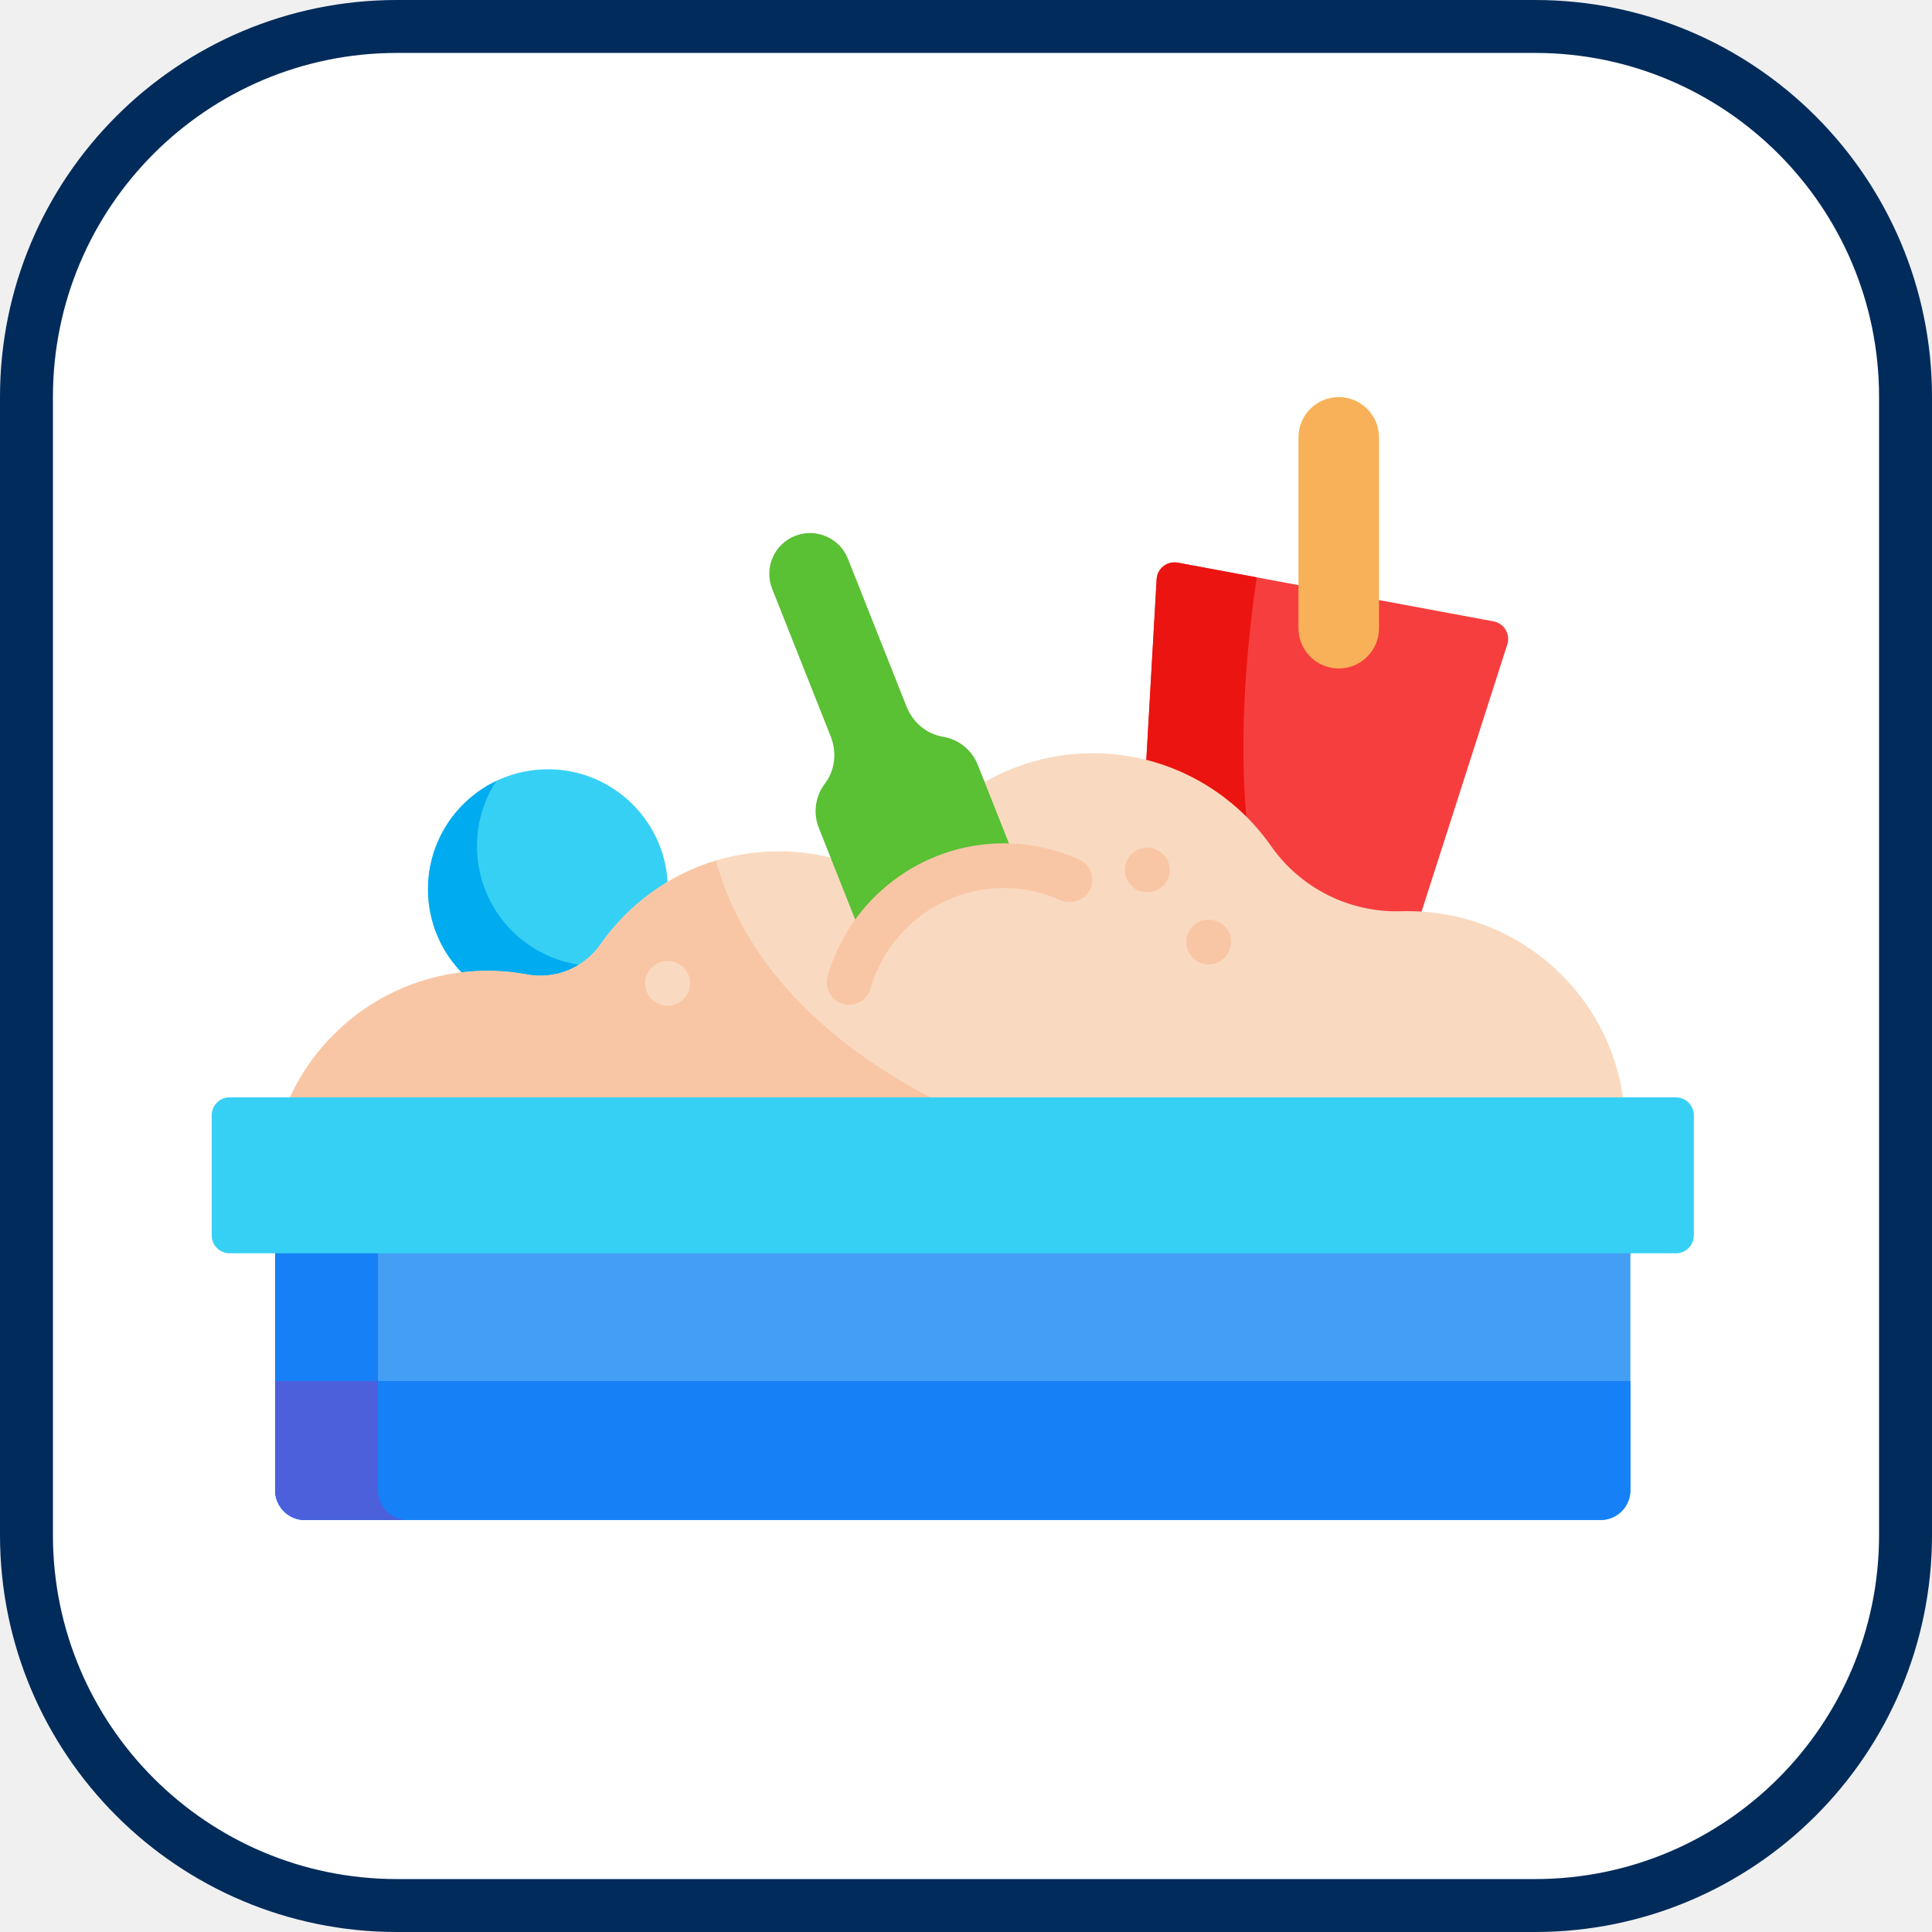
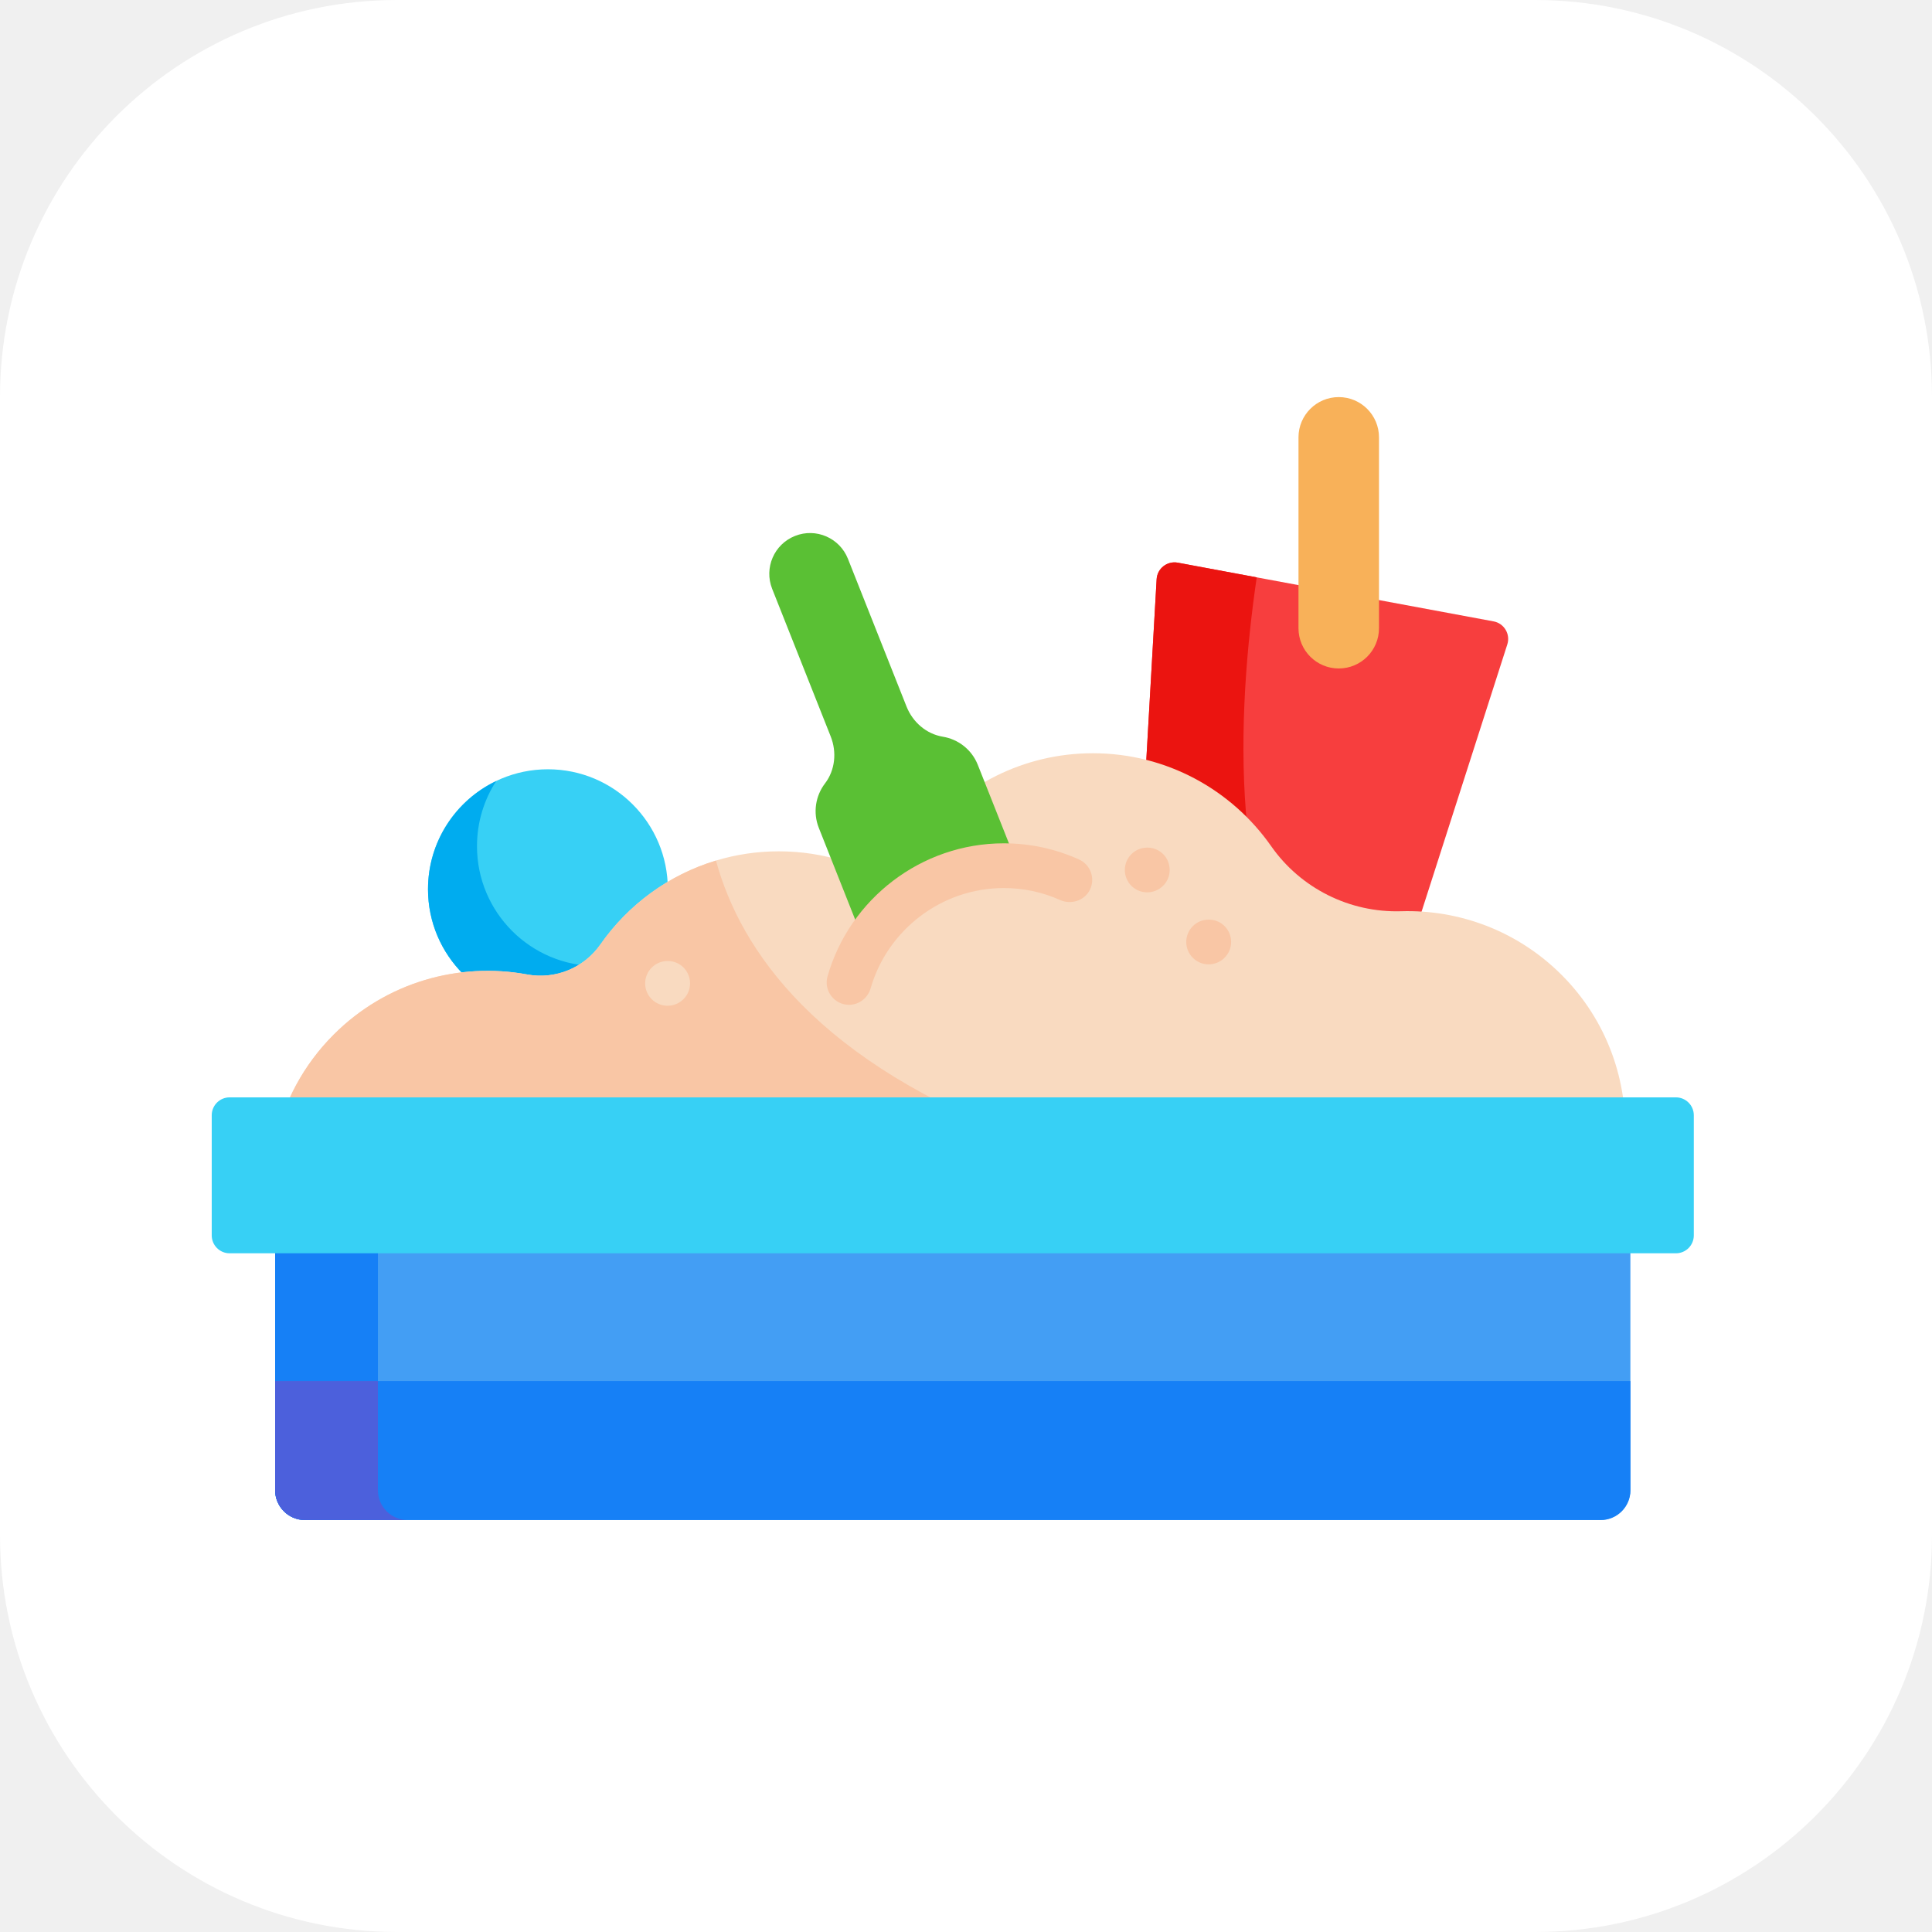
<svg xmlns="http://www.w3.org/2000/svg" width="800px" height="800px" viewBox="0 0 73 73" version="1.1" fill="#000000">
  <g id="SVGRepo_bgCarrier" stroke-width="0" />
  <g id="SVGRepo_tracerCarrier" stroke-linecap="round" stroke-linejoin="round" />
  <g id="flipped" transform="translate(73 0) scale(-1 1)">
    <g id="SVGRepo_iconCarrier">
      <defs> </defs>
      <g id="progressive-webapps/security/browser-sandbox" stroke="none" stroke-width="1" fill="none" fill-rule="evenodd">
-         <g id="container" transform="translate(2, 2)" fill="#FFFFFF" fill-rule="nonzero" stroke="#002B5A" stroke-width="2">
+         <g id="container" transform="translate(2, 2)" fill="#FFFFFF" fill-rule="nonzero" stroke="#ffffff" stroke-width="2">
          <rect id="mask" x="-1" y="-1" width="71" height="71" rx="14"> </rect>
        </g>
        <g id="sandbox" transform="translate(9, 15)" fill-rule="nonzero">
          <circle id="XMLID_1870_" fill="#37D0F5" cx="43.297" cy="18.598" r="4.531"> </circle>
          <path d="M47.828,18.599 C47.828,21.1 45.799,23.128 43.297,23.128 C41.705,23.128 40.303,22.306 39.497,21.063 C40.088,21.346 40.749,21.503 41.447,21.503 C43.948,21.503 45.977,19.475 45.977,16.973 C45.977,16.065 45.71,15.218 45.25,14.51 C46.775,15.239 47.828,16.796 47.828,18.599 Z" id="XMLID_1018_" fill="#00ACEF"> </path>
          <g id="XMLID_1019_" transform="translate(7, 0)">
            <g id="XMLID_1020_" transform="translate(0, 6.234375)">
              <path d="M12.498,0.026 C12.899,-0.048 13.274,0.246 13.297,0.652 L14.152,15.61 C14.177,16.046 13.872,16.434 13.442,16.514 L7.114,17.691 L5.611,17.971 C5.181,18.05 4.758,17.798 4.624,17.381 L0.047,3.115 C-0.078,2.727 0.167,2.318 0.567,2.244 L9.515,0.581 L12.498,0.026 Z" id="XMLID_1868_" fill="#F73E3E"> </path>
              <path d="M12.498,0.026 C12.899,-0.048 13.274,0.246 13.297,0.652 L14.152,15.61 C14.177,16.046 13.872,16.434 13.442,16.514 L7.114,17.691 C10.656,13.483 10.261,5.674 9.515,0.581 L12.498,0.026 Z" id="XMLID_1867_" fill="#EB1410"> </path>
            </g>
            <path d="M6.416,10.258 C5.575,10.258 4.895,9.577 4.895,8.737 L4.895,1.525 C4.895,0.685 5.576,0.004 6.416,0.004 C7.256,0.004 7.937,0.685 7.937,1.525 L7.937,8.737 C7.937,9.577 7.256,10.258 6.416,10.258 Z" id="XMLID_1865_" fill="#F8B159"> </path>
          </g>
          <path d="M53.604,28.141 L2.605,28.141 C2.47,25.876 3.265,23.565 4.996,21.835 C6.666,20.166 8.873,19.365 11.059,19.431 C13.003,19.49 14.854,18.566 15.968,16.974 C17.454,14.85 19.918,13.461 22.706,13.461 C25.33,13.461 27.664,14.689 29.17,16.602 C29.869,17.491 31.034,17.88 32.115,17.542 C32.891,17.298 33.716,17.167 34.572,17.167 C35.398,17.167 36.195,17.288 36.946,17.516 C38.735,18.054 40.265,19.186 41.311,20.682 C41.935,21.573 43.01,22.017 44.08,21.82 C46.649,21.346 49.4,22.102 51.388,24.089 C52.543,25.243 53.28,26.656 53.604,28.141 Z" id="XMLID_1021_" fill="#F9DAC0"> </path>
          <path d="M53.604,28.141 L25.039,28.141 C33.139,25.174 36.025,20.892 36.947,17.516 C38.735,18.054 40.265,19.186 41.312,20.682 C41.935,21.573 43.01,22.017 44.08,21.82 C46.649,21.346 49.401,22.102 51.388,24.089 C52.543,25.243 53.28,26.656 53.604,28.141 Z" id="XMLID_1022_" fill="#F9C6A5"> </path>
          <g id="XMLID_1023_" transform="translate(0, 26.35938)">
            <path d="M52.478,16.074 L3.522,16.074 C2.9,16.074 2.396,15.57 2.396,14.947 L2.396,3.151 L53.604,3.151 L53.604,14.947 C53.604,15.569 53.1,16.074 52.478,16.074 Z" id="XMLID_1612_" fill="#439EF4"> </path>
            <path d="M53.604,3.151 L53.604,14.947 C53.604,15.569 53.1,16.074 52.478,16.074 L48.594,16.074 C49.216,16.074 49.721,15.569 49.721,14.947 L49.721,3.151 L53.604,3.151 Z" id="XMLID_1027_" fill="#1680F6"> </path>
            <path d="M53.604,10.822 L53.604,14.947 C53.604,15.569 53.1,16.074 52.478,16.074 L3.522,16.074 C2.9,16.074 2.395,15.569 2.395,14.947 L2.395,10.822 L53.604,10.822 Z" id="XMLID_1030_" fill="#1680F6"> </path>
            <path d="M53.604,10.822 L53.604,14.947 C53.604,15.569 53.1,16.074 52.478,16.074 L48.594,16.074 C49.216,16.074 49.721,15.569 49.721,14.947 L49.721,10.822 L53.604,10.822 Z" id="XMLID_1033_" fill="#4C60DC"> </path>
            <path d="M55.324,5.996 L0.676,5.996 C0.303,5.996 0,5.694 0,5.32 L0,0.78 C0,0.407 0.303,0.104 0.676,0.104 L55.324,0.104 C55.697,0.104 56,0.407 56,0.78 L56,5.32 C56,5.693 55.697,5.996 55.324,5.996 Z" id="XMLID_1588_" fill="#37D0F5"> </path>
          </g>
          <g id="XMLID_1034_" transform="translate(37.84375, 21.21875)" fill="#F9DAC0">
            <path d="M0.934,1.783 C0.467,1.783 0.083,1.405 0.083,0.938 C0.083,0.471 0.456,0.093 0.923,0.093 L0.934,0.093 C1.4,0.093 1.779,0.471 1.779,0.938 C1.779,1.405 1.4,1.783 0.934,1.783 Z" id="XMLID_1035_"> </path>
          </g>
          <g id="XMLID_1036_" transform="translate(19.79688, 16.95312)" fill="#F9C6A5">
            <path d="M0.857,1.764 C0.39,1.764 0.007,1.386 0.007,0.919 C0.007,0.453 0.38,0.074 0.846,0.074 L0.857,0.074 C1.324,0.074 1.702,0.453 1.702,0.919 C1.702,1.386 1.324,1.764 0.857,1.764 Z" id="XMLID_1037_"> </path>
          </g>
          <g id="XMLID_1038_" transform="translate(17.39062, 19.6875)" fill="#F9C6A5">
            <path d="M0.942,1.75 C0.475,1.75 0.092,1.372 0.092,0.905 C0.092,0.438 0.465,0.06 0.932,0.06 L0.942,0.06 C1.409,0.06 1.787,0.438 1.787,0.905 C1.787,1.372 1.409,1.75 0.942,1.75 Z" id="XMLID_1039_"> </path>
          </g>
          <path d="M32.611,12.829 L34.824,7.249 C35.137,6.458 34.751,5.563 33.96,5.25 C33.17,4.936 32.275,5.323 31.961,6.114 L29.748,11.694 C29.515,12.283 29.001,12.733 28.376,12.836 C27.799,12.931 27.285,13.317 27.054,13.9 L24.874,19.398 L30.881,21.78 L33.061,16.282 C33.292,15.699 33.182,15.066 32.828,14.602 C32.443,14.098 32.378,13.418 32.611,12.829 Z" id="XMLID_915_" fill="#5AC034"> </path>
          <path d="M32.059,22.74 C31.563,19.883 29.074,17.71 26.075,17.71 C23.076,17.71 20.587,19.883 20.091,22.74 L32.059,22.74 Z" id="XMLID_1040_" fill="#F9DAC0"> </path>
          <g id="XMLID_1041_" transform="translate(22.64062, 16.84375)" fill="#F9C6A5">
            <path d="M9.393,6.115 C8.973,6.172 8.58,5.908 8.463,5.5 C7.83,3.296 5.785,1.711 3.434,1.711 C2.692,1.711 1.975,1.863 1.304,2.163 C0.889,2.348 0.385,2.188 0.181,1.782 C-0.036,1.35 0.152,0.829 0.588,0.632 C1.485,0.227 2.443,0.021 3.435,0.021 C6.548,0.021 9.258,2.124 10.091,5.047 C10.232,5.54 9.901,6.045 9.393,6.115 Z" id="XMLID_1042_"> </path>
          </g>
        </g>
      </g>
    </g>
  </g>
</svg>
